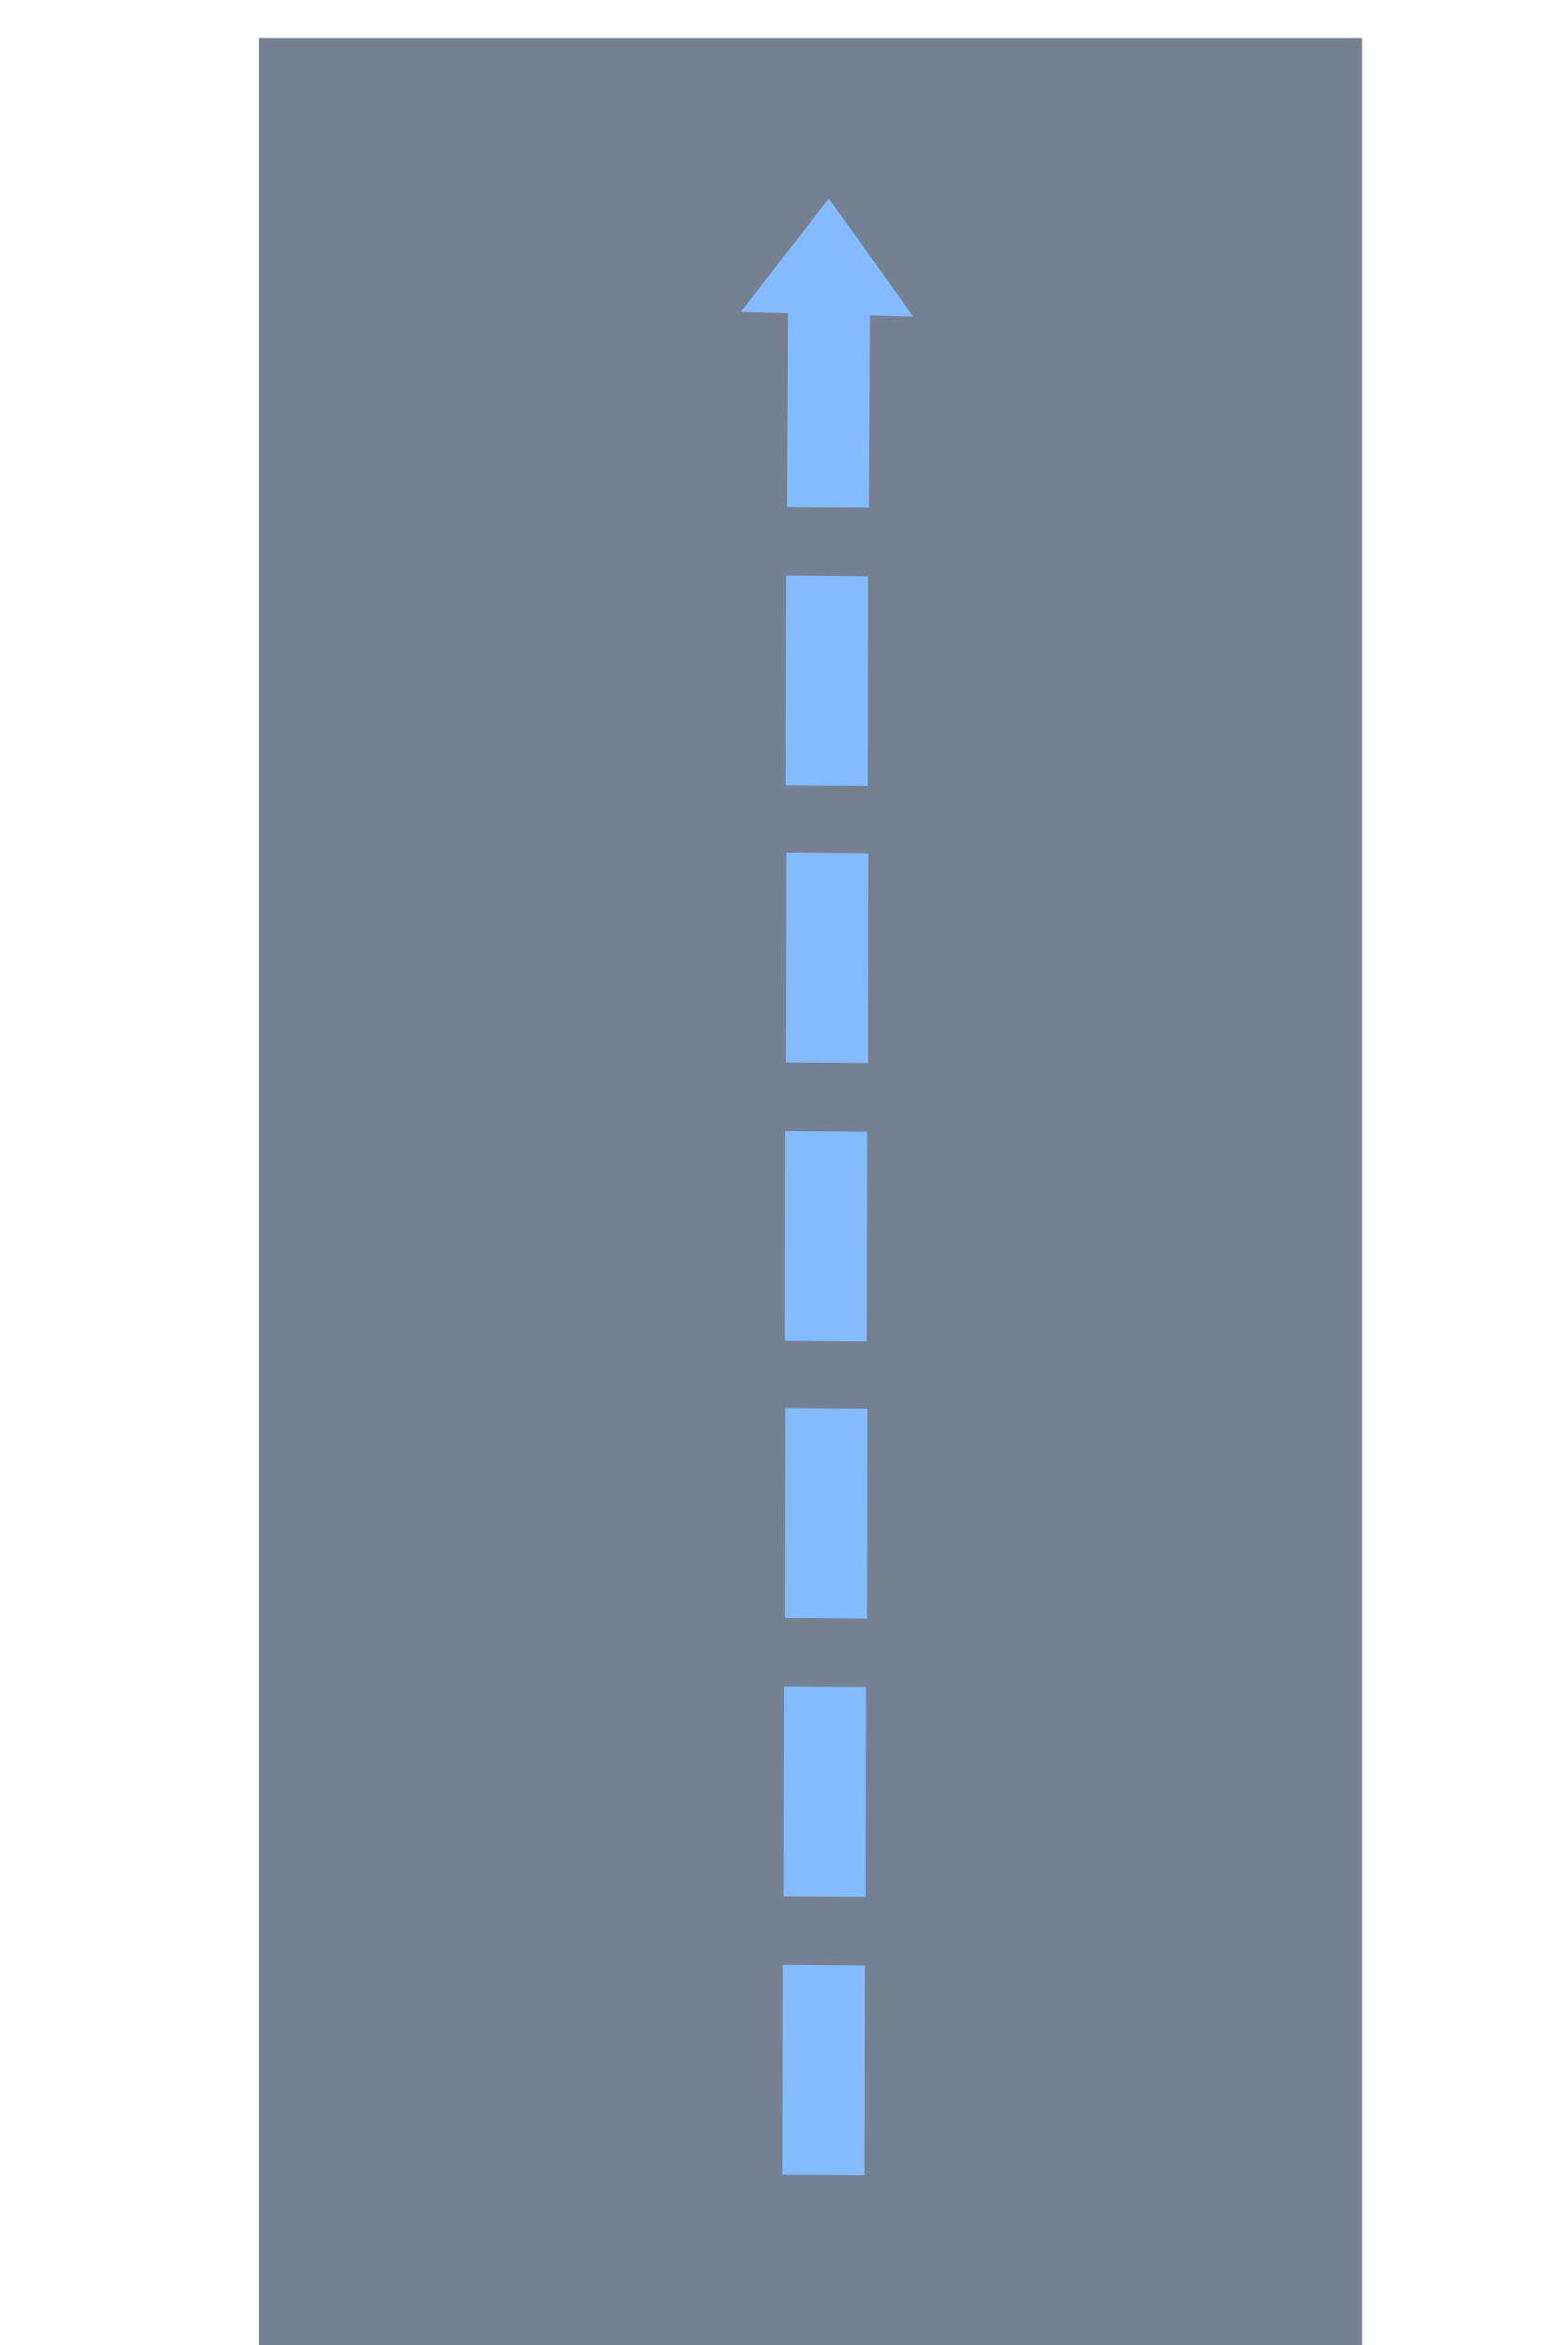
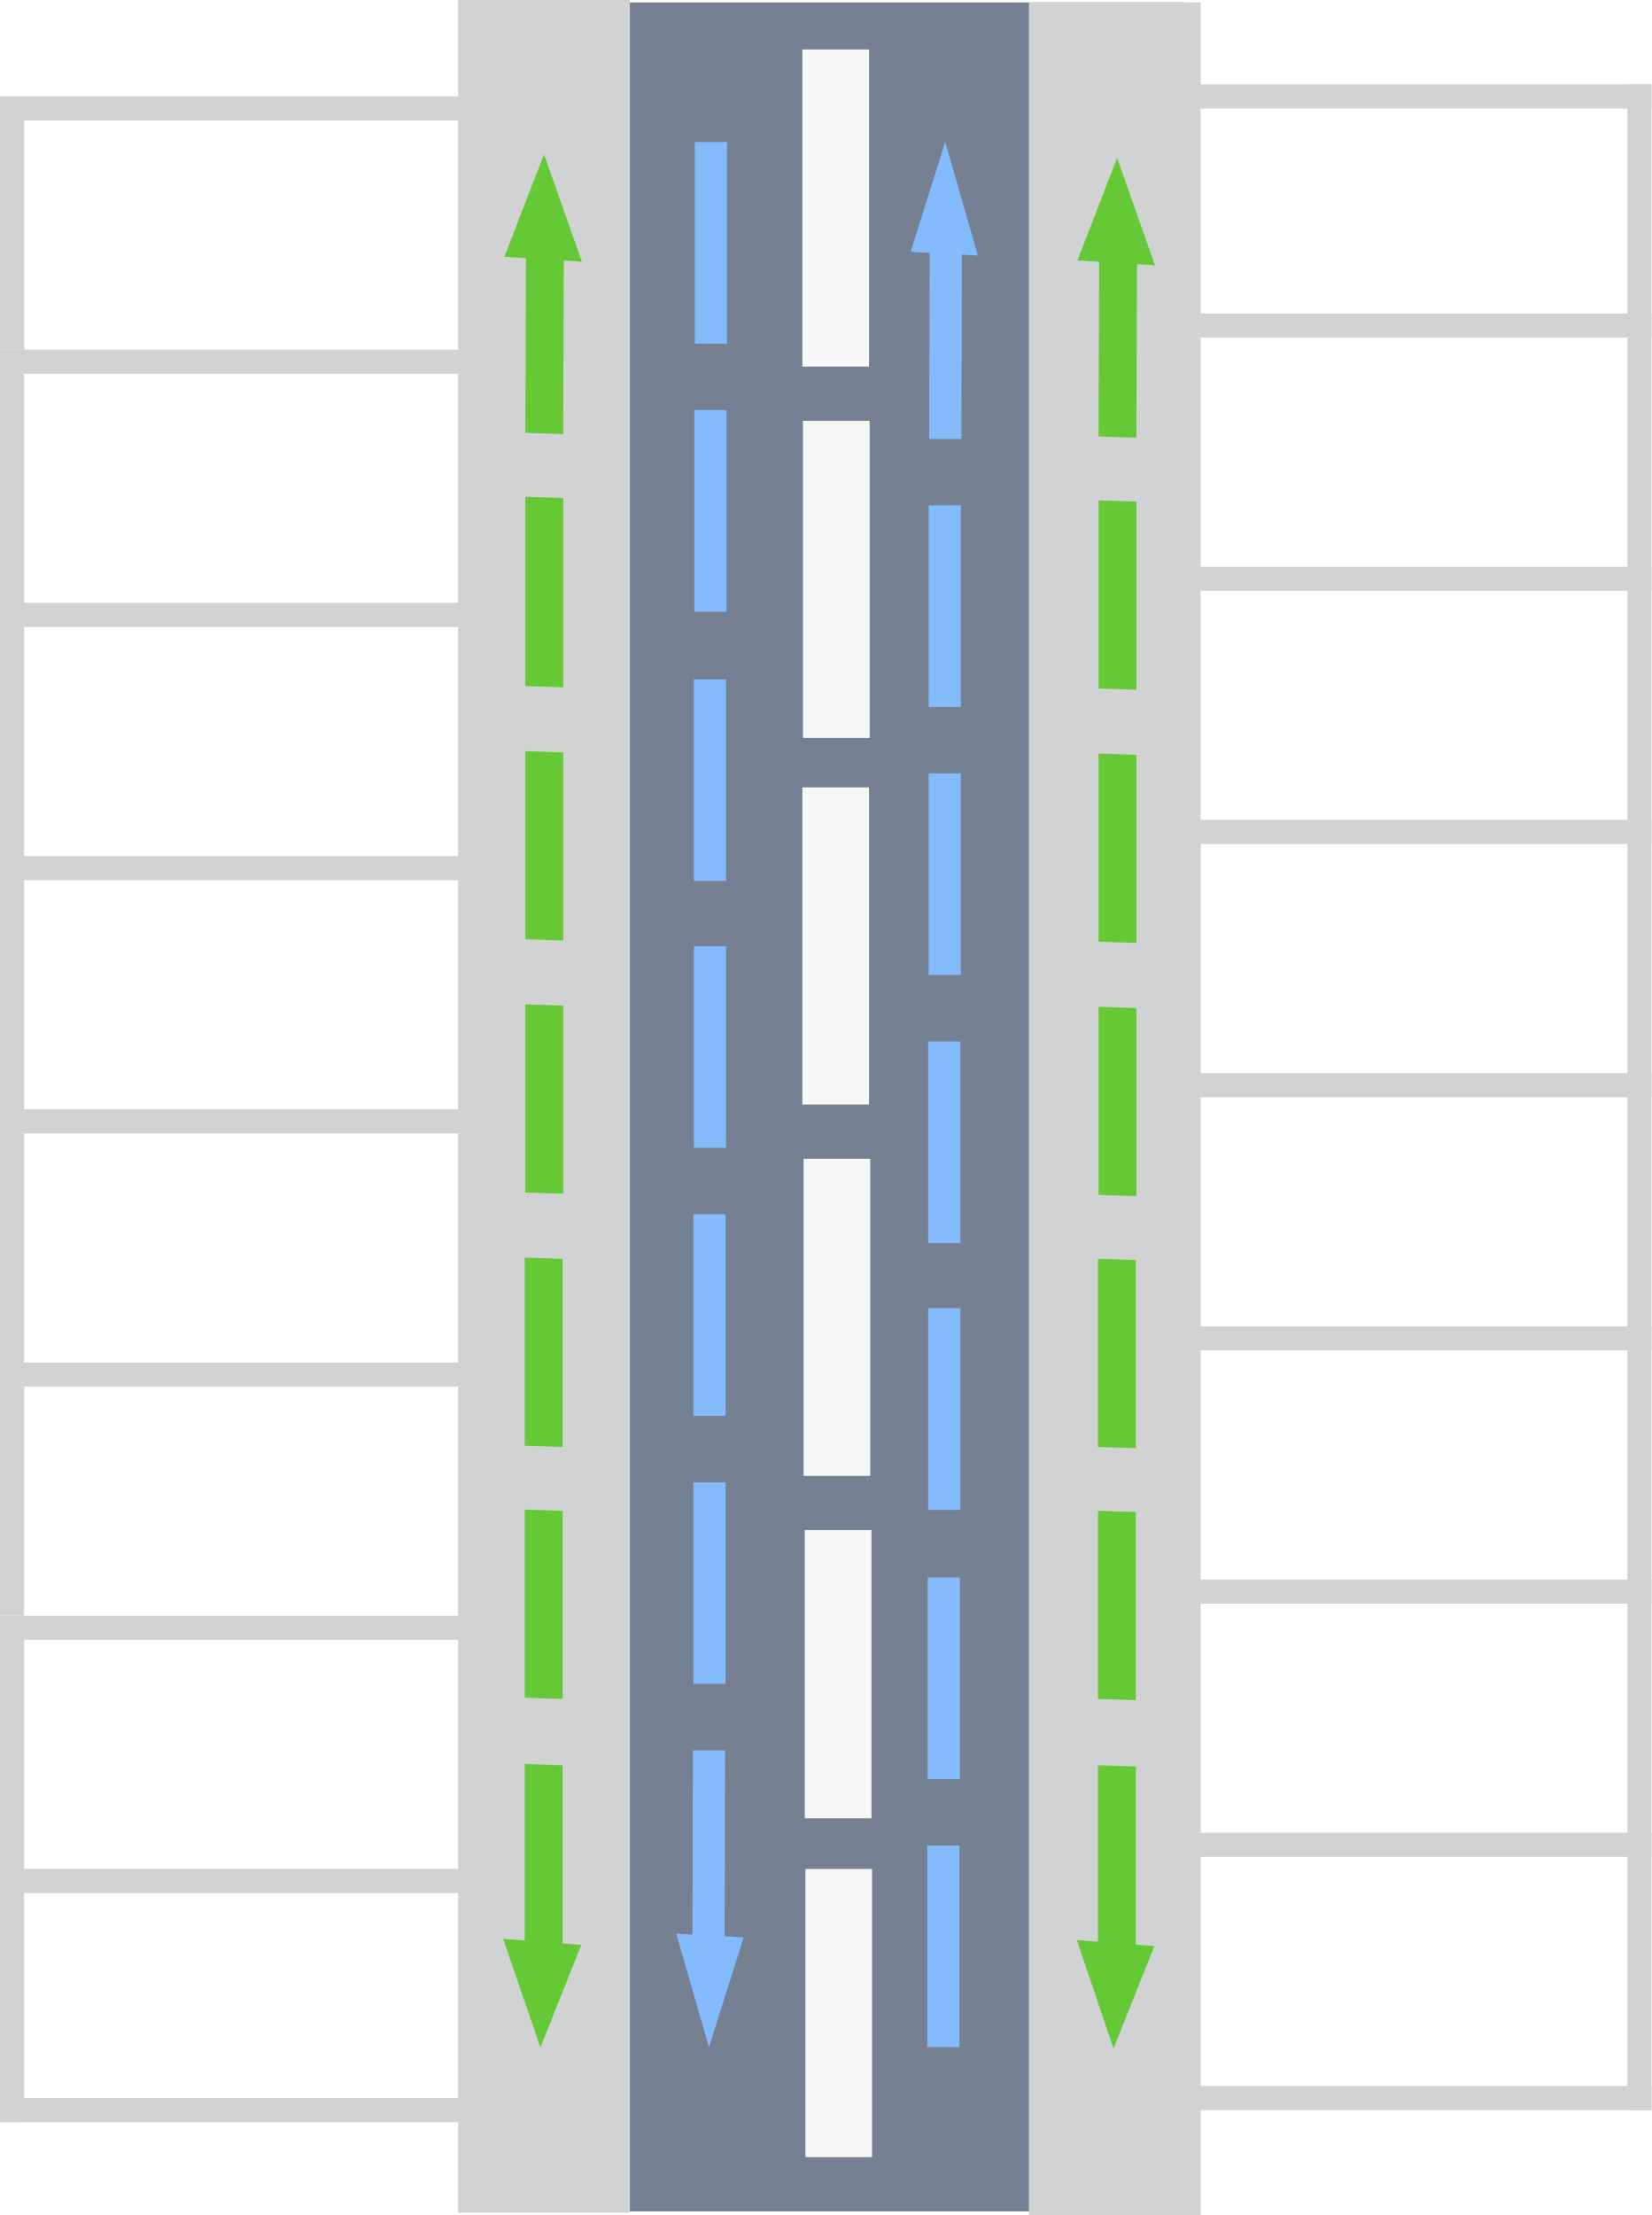
- <svg xmlns="http://www.w3.org/2000/svg" id="a" viewBox="0 0 123.68 185">
+ <svg xmlns="http://www.w3.org/2000/svg" id="a" viewBox="0 0 137 183.7">
  <defs>
-     <style>.b{fill:#84bbfd;}.c{fill:#758193;}</style>
+     <style>.b{fill:#84bbfd;}.c{fill:#758193;}.d{fill:#d1d2d3;}.e{fill:#65c936;}.f{fill:none;}.g{fill:#f7f7f7;}</style>
  </defs>
-   <rect class="c" x="20.43" y="3" width="87.05" height="182" />
  <g>
-     <path class="b" d="M61.74,171.56l.03-16.55,6.47,.05-.03,16.55m-6.37-22.01l.03-16.55,6.47,.05-.03,16.55m-6.37-22.01l.03-16.55,6.47,.05-.03,16.55m-6.49-21.91l.03-16.55,6.47,.05-.03,16.55m-6.37-22.01l.03-16.55,6.47,.05-.03,16.55m-6.49-21.91l.03-16.55,6.47,.05-.03,16.55m-6.37-22.01l.08-15.73,6.47,.05-.08,15.73" />
-     <polygon class="b" points="65.4 15.66 65.4 15.66 58.46 24.6 72.07 24.98 65.4 15.66" />
+     <rect class="c" x="39.84" y=".2" width="58.41" height="183.2" />
+     <rect class="g" x="66.56" y="4.1" width="5.53" height="26.3" />
+     <rect class="g" x="66.61" y="34.9" width="5.53" height="26.3" />
+     <rect class="g" x="66.56" y="65.3" width="5.53" height="26.3" />
+     <rect class="g" x="66.66" y="96.1" width="5.53" height="26.3" />
+     <rect class="g" x="66.76" y="126.9" width="5.53" height="23.9" />
+     <rect class="g" x="66.81" y="155" width="5.53" height="23.9" />
+     <rect class="d" x="38" width="14.25" height="183.5" />
+     <rect class="d" x="85.35" y=".2" width="14.25" height="183.5" />
+   </g>
+   <g>
+     <path class="e" d="M43.53,161.9v-15.6l3.14,.1v15.6m-3.14-21.2v-15.6l3.14,.1v15.6m-3.14-21v-15.6l3.14,.1v15.6m-3.09-21.1v-15.6l3.14,.1v15.6m-3.14-21.1v-15.6l3.14,.1v15.6m-3.14-21.1v-15.7l3.14,.1v15.7m-3.14-21.1l.05-15,3.14,.1-.05,15" />
+     <polygon class="e" points="45.13 12.8 45.13 12.8 41.84 21.3 48.27 21.7 45.13 12.8" />
+     <polygon class="e" points="44.83 169.8 44.83 169.8 48.22 161.3 41.74 160.8 44.83 169.8" />
+   </g>
+   <g>
+     <path class="e" d="M91.08,162v-15.6l3.14,.1v15.6m-3.14-21.2v-15.6l3.14,.1v15.6m-3.14-21v-15.6l3.14,.1v15.6m-3.09-21v-15.6l3.14,.1v15.6m-3.14-21.1v-15.6l3.14,.1v15.6m-3.14-21.1v-15.6l3.14,.1v15.6m-3.14-21l.05-15,3.14,.1-.05,15" />
+     <polygon class="e" points="92.67 13.1 92.67 13.1 89.38 21.6 95.81 22 92.67 13.1" />
+     <polygon class="e" points="92.37 169.9 92.37 169.9 95.76 161.4 89.33 160.9 92.37 169.9" />
+   </g>
+   <g>
+     <path class="b" d="M76.92,169.78v-16.72h2.67v16.72m-2.63-22.23v-16.72h2.67v16.72m-2.63-22.33v-16.72h2.67v16.72m-2.67-22.13v-16.72h2.67v16.72m-2.63-22.23v-16.72h2.67v16.72m-2.67-22.23v-16.72h2.67v16.72m-2.63-22.23l.04-15.92h2.67l-.04,15.92" />
+     <polygon class="b" points="78.41 11.78 78.41 11.78 75.54 20.89 81.12 21.19 78.41 11.78" />
+   </g>
+   <g>
+     <path class="b" d="M60.31,11.78V28.5h-2.67V11.78m2.63,22.23v16.72h-2.67v-16.72m2.63,22.33v16.72h-2.67v-16.72m2.67,22.13v16.72h-2.67v-16.72m2.63,22.23v16.72h-2.67v-16.72m2.67,22.23v16.72h-2.67v-16.72m2.63,22.23l-.04,15.92h-2.67l.04-15.92" />
+     <polygon class="b" points="58.81 169.78 58.81 169.78 61.69 160.67 56.1 160.37 58.81 169.78" />
+   </g>
+   <rect class="f" y="4" width="38" height="22" />
+   <g>
+     <rect class="d" y="8" width="39" height="2" />
+     <rect class="d" x="-9.5" y="17.5" width="21" height="2" transform="translate(19.5 17.5) rotate(90)" />
+     <rect class="d" y="29" width="39" height="2" />
+     <rect class="d" x="-9.5" y="38.5" width="21" height="2" transform="translate(40.5 38.5) rotate(90)" />
+     <rect class="d" y="50" width="39" height="2" />
+     <rect class="d" x="-9.5" y="59.5" width="21" height="2" transform="translate(61.5 59.5) rotate(90)" />
+     <rect class="d" y="71" width="39" height="2" />
+     <rect class="d" x="-9.5" y="80.5" width="21" height="2" transform="translate(82.5 80.5) rotate(90)" />
+     <rect class="d" y="92" width="39" height="2" />
+     <rect class="d" x="-9.5" y="101.5" width="21" height="2" transform="translate(103.5 101.5) rotate(90)" />
+     <rect class="d" y="113" width="39" height="2" />
+     <rect class="d" x="-9.5" y="122.5" width="21" height="2" transform="translate(124.5 122.5) rotate(90)" />
+     <rect class="d" y="134" width="39" height="2" />
+     <rect class="d" x="-9.5" y="143.5" width="21" height="2" transform="translate(145.5 143.5) rotate(90)" />
+     <rect class="d" y="155" width="39" height="2" />
+     <rect class="d" x="-9.5" y="164.5" width="21" height="2" transform="translate(166.5 164.5) rotate(90)" />
+     <rect class="d" y="174" width="39" height="2" />
+   </g>
+   <g>
+     <rect class="d" x="98" y="173" width="39" height="2" transform="translate(235 348) rotate(180)" />
+     <rect class="d" x="125.5" y="163.5" width="21" height="2" transform="translate(-28.5 300.5) rotate(-90)" />
+     <rect class="d" x="98" y="152" width="39" height="2" transform="translate(235 306) rotate(180)" />
+     <rect class="d" x="125.5" y="142.5" width="21" height="2" transform="translate(-7.5 279.5) rotate(-90)" />
+     <rect class="d" x="98" y="131" width="39" height="2" transform="translate(235 264) rotate(180)" />
+     <rect class="d" x="125.5" y="121.5" width="21" height="2" transform="translate(13.5 258.5) rotate(-90)" />
+     <rect class="d" x="98" y="110" width="39" height="2" transform="translate(235 222) rotate(180)" />
+     <rect class="d" x="125.5" y="100.5" width="21" height="2" transform="translate(34.5 237.5) rotate(-90)" />
+     <rect class="d" x="98" y="89" width="39" height="2" transform="translate(235 180) rotate(180)" />
+     <rect class="d" x="125.5" y="79.5" width="21" height="2" transform="translate(55.5 216.5) rotate(-90)" />
+     <rect class="d" x="98" y="68" width="39" height="2" transform="translate(235 138) rotate(180)" />
+     <rect class="d" x="125.5" y="58.5" width="21" height="2" transform="translate(76.5 195.5) rotate(-90)" />
+     <rect class="d" x="98" y="47" width="39" height="2" transform="translate(235 96) rotate(180)" />
+     <rect class="d" x="125.5" y="37.5" width="21" height="2" transform="translate(97.5 174.5) rotate(-90)" />
+     <rect class="d" x="98" y="26" width="39" height="2" transform="translate(235 54) rotate(180)" />
+     <rect class="d" x="125.5" y="16.5" width="21" height="2" transform="translate(118.5 153.5) rotate(-90)" />
+     <rect class="d" x="98" y="7" width="39" height="2" transform="translate(235 16) rotate(180)" />
  </g>
</svg>
